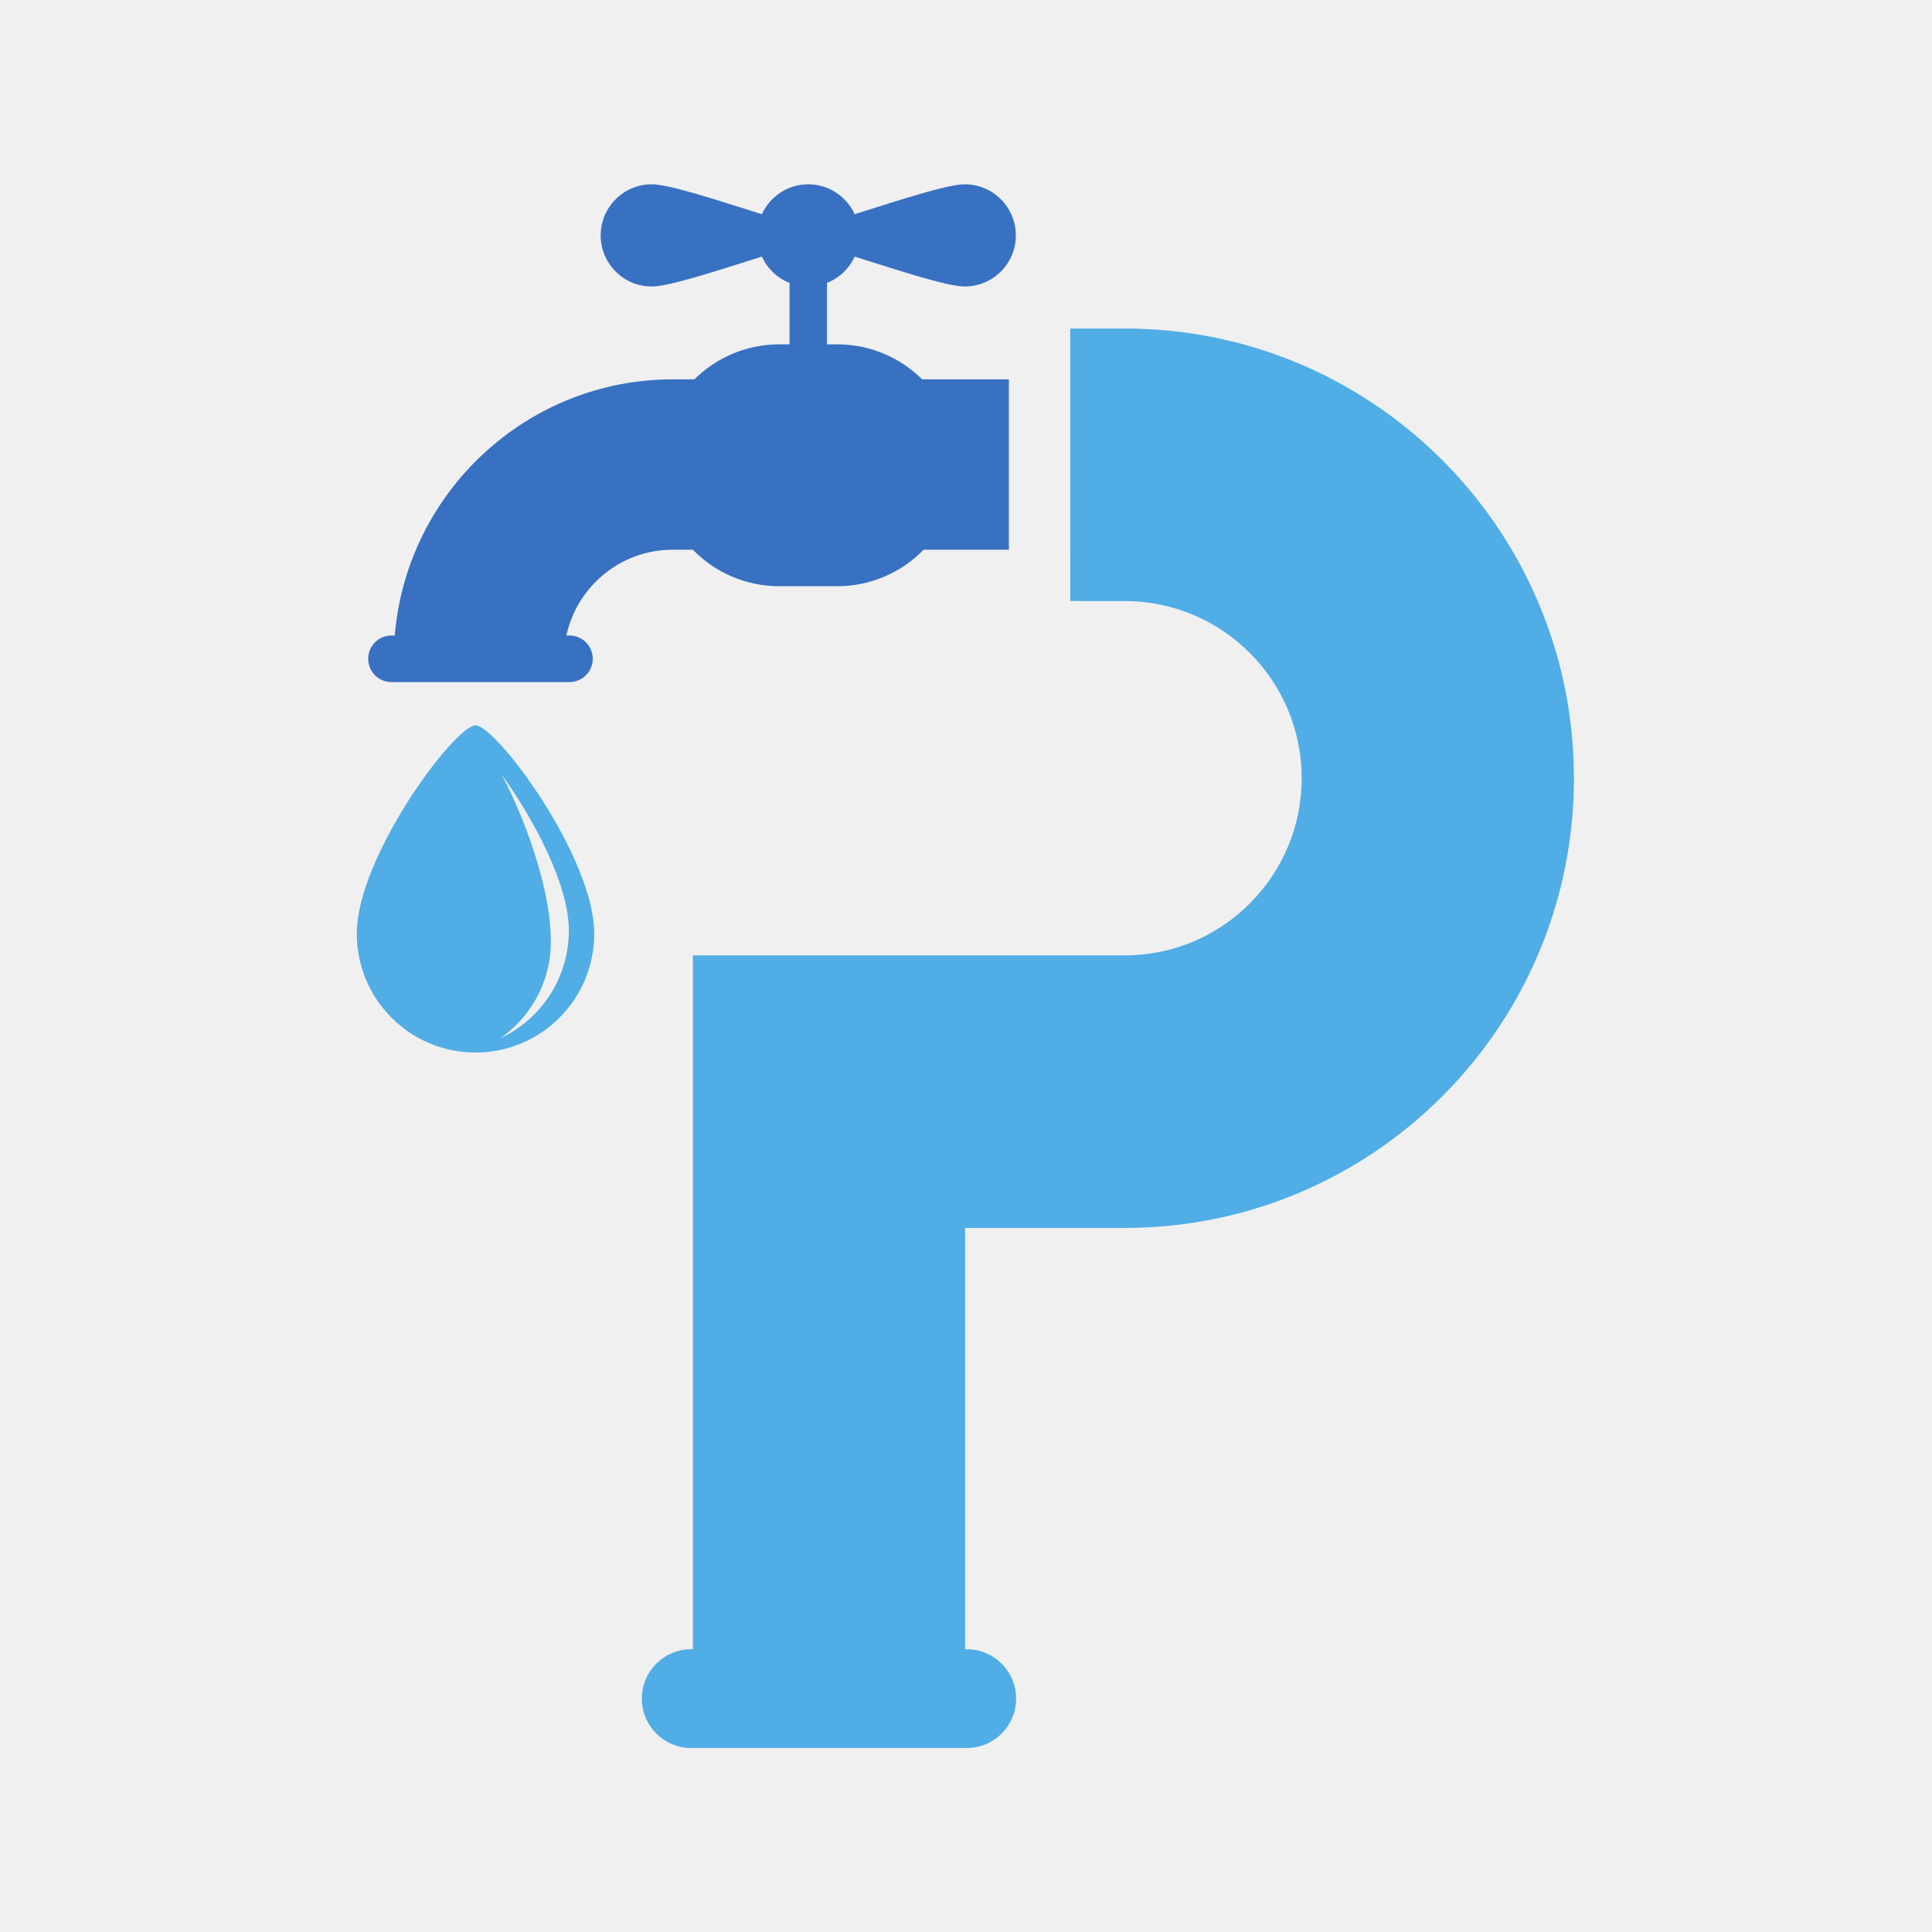
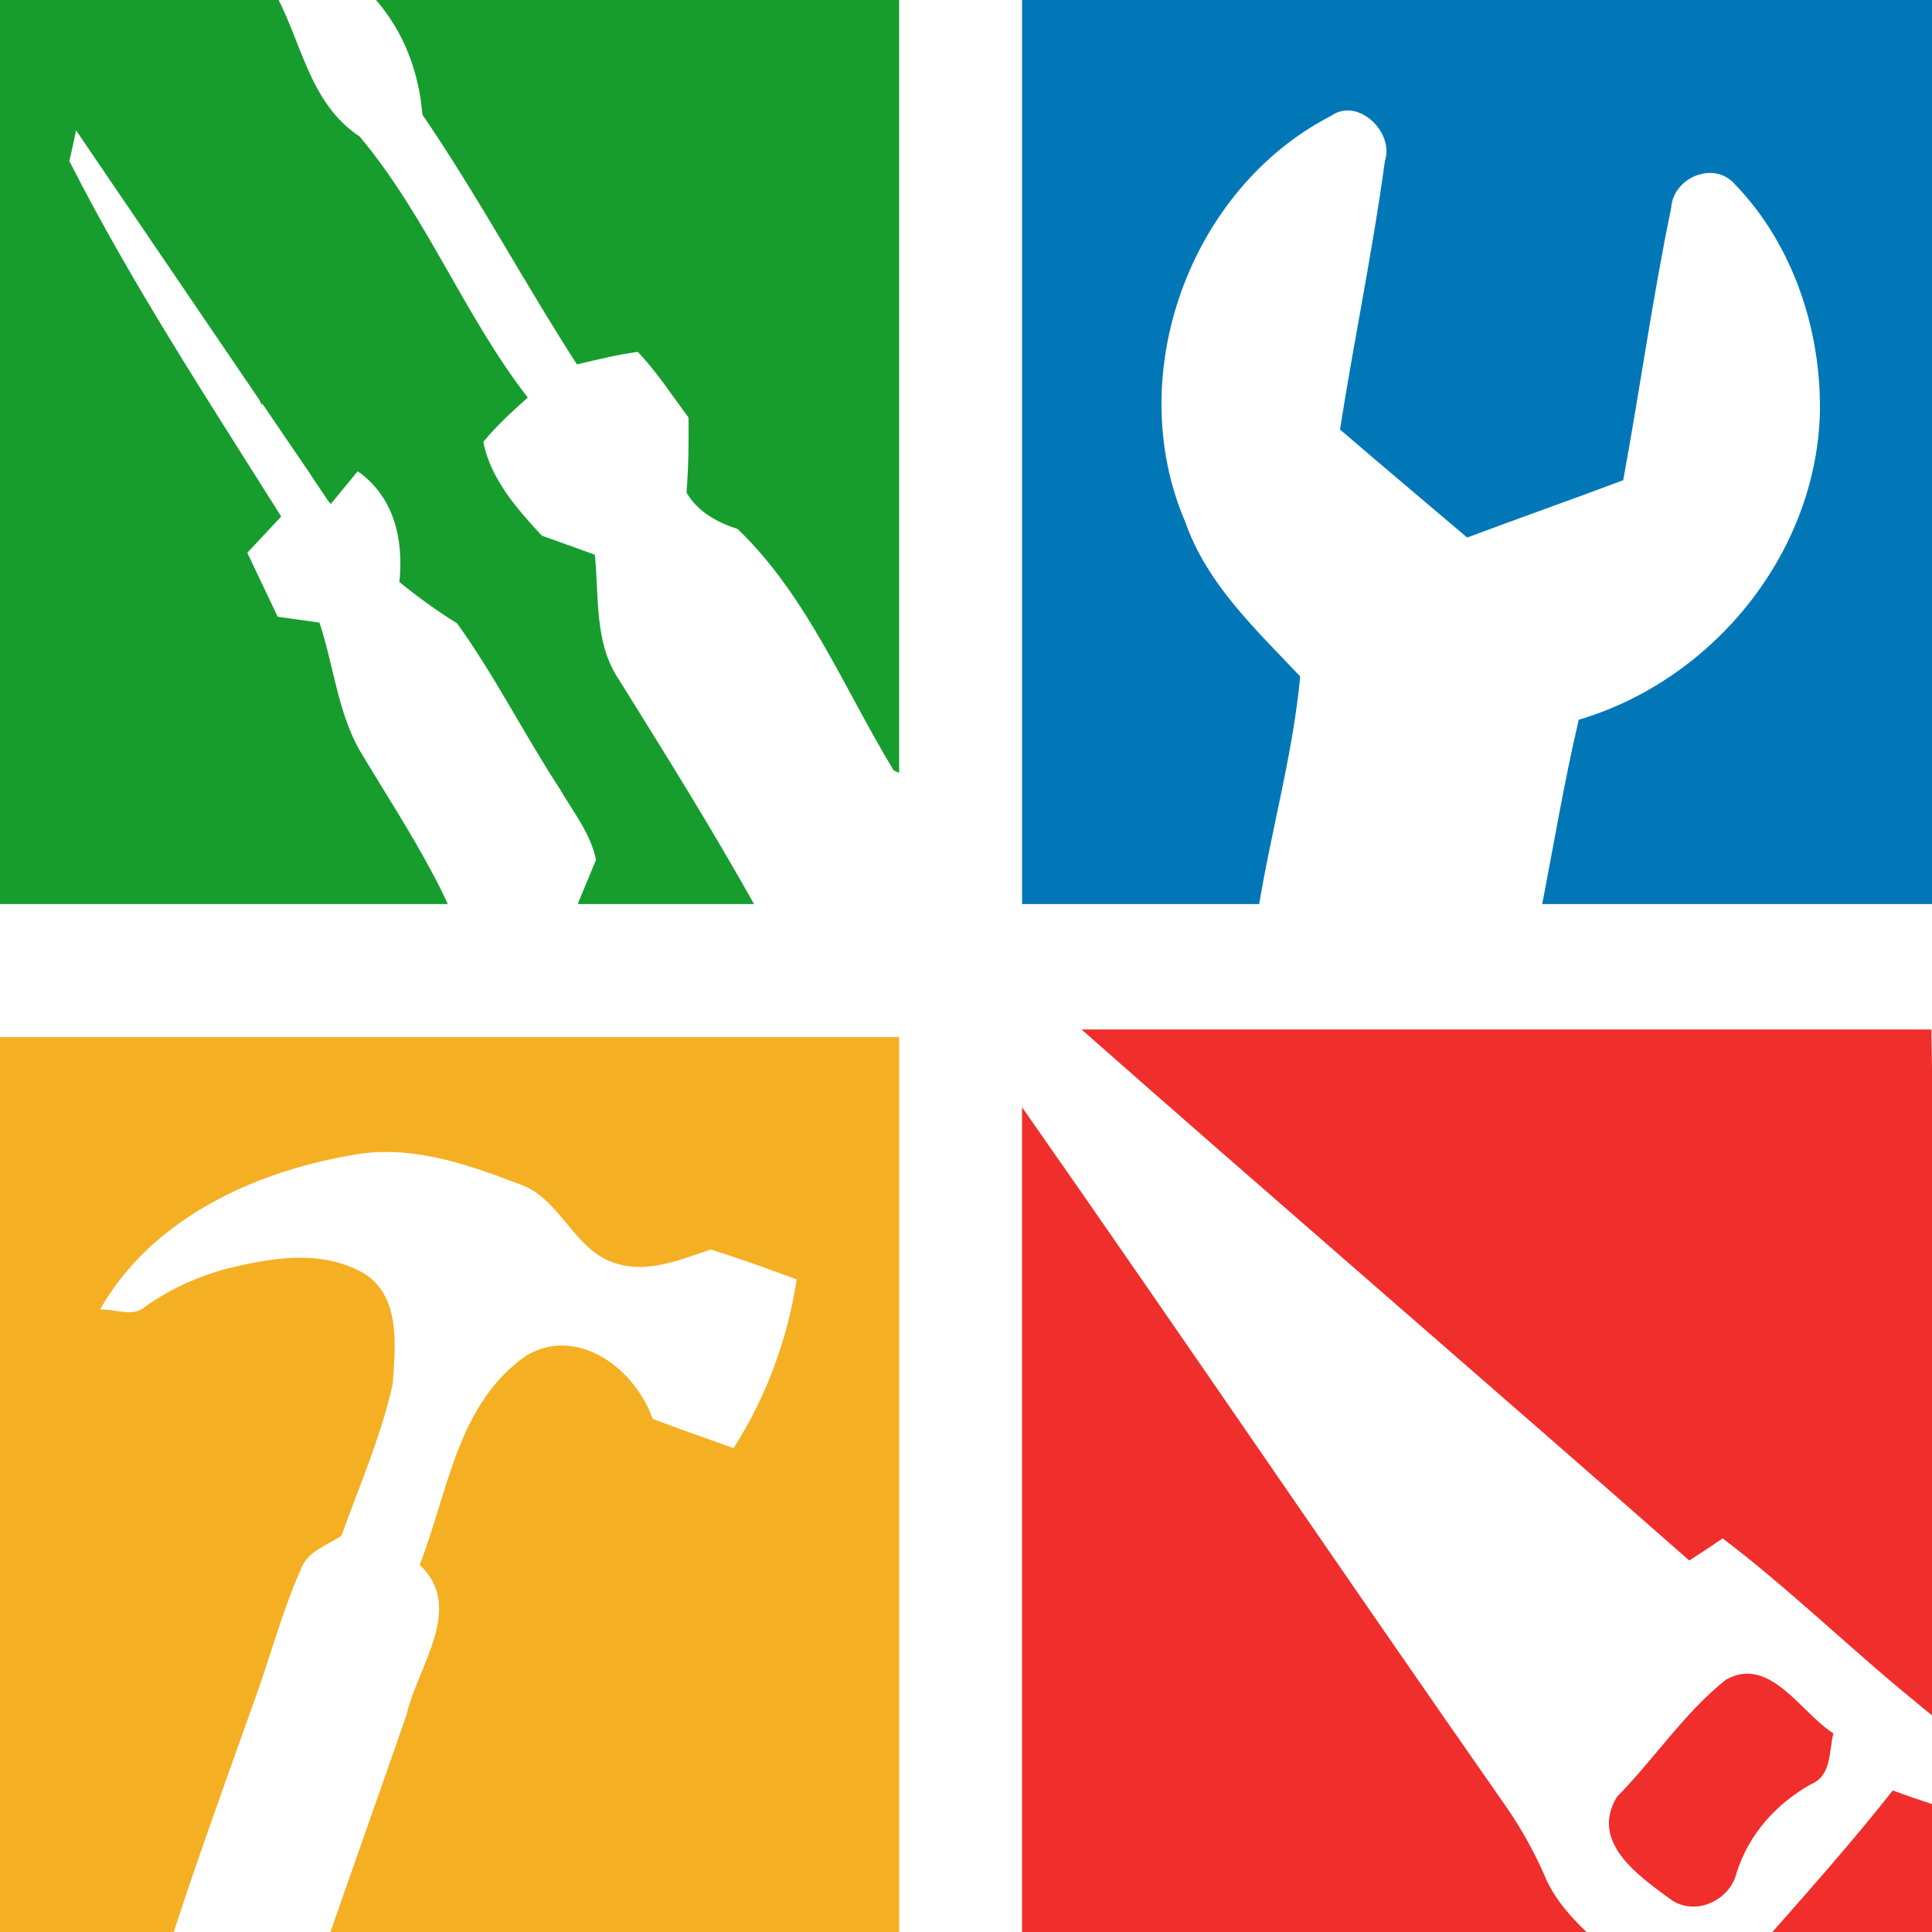
<svg xmlns="http://www.w3.org/2000/svg" width="500" zoomAndPan="magnify" viewBox="0 0 375 375" height="500" preserveAspectRatio="xMidYMid meet" version="1.0">
  <defs>
-     <clipPath id="6131fe1ebe">
-       <path d="M 124 63 L 305.5 63 L 305.5 339.406 L 124 339.406 Z M 124 63 " clip-rule="nonzero" />
+     <clipPath id="da418d1956">
+       <path d="M 0 201.312 L 174.523 201.312 L 174.523 375 L 0 375 Z M 0 201.312 " clip-rule="nonzero" />
    </clipPath>
-     <clipPath id="3209310140">
-       <path d="M 71 35.656 L 198 35.656 L 198 133 L 71 133 Z M 71 35.656 " clip-rule="nonzero" />
+     <clipPath id="c13ffe2593">
+       <path d="M 209 199.824 L 375 199.824 L 375 334 L 209 334 Z M 209 199.824 " clip-rule="nonzero" />
    </clipPath>
-     <clipPath id="2517a21849">
-       <path d="M 69.25 140 L 116 140 L 116 205 L 69.25 205 Z M 69.25 140 " clip-rule="nonzero" />
+     <clipPath id="08876b209e">
+       <path d="M 198.379 214 L 310 214 L 310 375 L 198.379 375 Z M 198.379 214 " clip-rule="nonzero" />
+     </clipPath>
+     <clipPath id="d42f126d39">
+       <path d="M 198.379 0 L 375 0 L 375 175.48 L 198.379 175.48 Z M 198.379 0 " clip-rule="nonzero" />
+     </clipPath>
+     <clipPath id="7725ab40c3">
+       <path d="M 72 0 L 174.523 0 L 174.523 152 L 72 152 Z M 72 0 " clip-rule="nonzero" />
+     </clipPath>
+     <clipPath id="7b2da21a18">
+       <path d="M 0 0 L 147 0 L 147 175.48 L 0 175.48 Z M 0 0 " clip-rule="nonzero" />
    </clipPath>
  </defs>
-   <g clip-path="url(#6131fe1ebe)">
-     <path fill="#51ade5" d="M 240.031 66.492 C 233.09 64.707 225.812 63.766 218.32 63.766 L 207.738 63.766 L 207.742 116.664 L 218.32 116.668 C 227.871 116.664 236.523 120.586 242.754 126.906 C 248.875 133.125 252.66 141.652 252.66 151.051 C 252.66 160.449 248.875 168.98 242.754 175.191 C 236.523 181.516 227.871 185.441 218.32 185.434 L 134.488 185.438 L 134.488 320.113 L 134.156 320.113 C 128.867 320.113 124.578 324.402 124.578 329.699 C 124.578 334.996 128.867 339.289 134.156 339.289 L 187.652 339.289 C 192.941 339.289 197.23 334.996 197.23 329.699 C 197.23 324.402 192.941 320.113 187.652 320.113 L 187.32 320.113 L 187.32 238.34 L 218.32 238.34 C 226.805 238.34 235.004 237.125 242.754 234.859 C 279.008 224.285 305.496 190.77 305.496 151.051 C 305.496 110.34 277.676 76.152 240.031 66.492 " fill-opacity="1" fill-rule="nonzero" />
+   <rect x="-37.5" width="450" fill="#ffffff" y="-37.5" height="450" fill-opacity="1" />
+   <rect x="-37.5" width="450" fill="#ffffff" y="-37.5" height="450" fill-opacity="1" />
+   <g clip-path="url(#da418d1956)">
+     <path fill="#f5af23" d="M 174.973 200.434 C 116.441 200.508 57.836 200.434 -0.691 200.434 L -0.691 278.25 C -0.691 301.797 -0.77 325.418 -0.691 348.965 C -0.691 358.16 -0.691 367.355 -0.691 376.473 C 10.594 376.547 21.957 376.621 33.242 376.473 C 38.176 361.223 43.633 346.199 49.016 331.098 C 52.305 322.203 54.621 313.008 58.512 304.34 C 59.855 300.973 63.594 299.93 66.285 298.059 C 69.797 288.266 73.984 278.773 76.227 268.605 C 76.75 261.207 77.871 251.266 70.246 246.93 C 62.547 242.816 54.098 243.938 45.875 245.809 C 39.523 247.227 33.543 249.844 28.234 253.582 L 28.012 253.73 L 27.938 253.805 C 27.785 253.957 27.562 254.105 27.34 254.18 C 27.188 254.254 27.039 254.328 26.891 254.402 C 24.648 255.227 21.656 254.031 19.414 254.18 C 29.281 236.762 48.941 227.57 67.93 224.281 C 78.992 222.035 90.055 225.699 100.297 229.66 C 108.742 232.129 111.137 242.668 119.508 245.211 C 125.785 247.227 132.141 244.461 137.973 242.52 C 143.578 244.312 149.109 246.258 154.641 248.348 C 152.848 260.012 148.734 271.148 142.383 281.09 C 137.148 279.223 131.84 277.352 126.684 275.41 C 123.32 265.766 112.258 257.246 102.238 263.074 C 88.785 272.27 86.992 289.613 81.457 303.738 C 90.355 312.039 81.012 323.477 78.918 332.82 C 73.836 347.469 68.602 362.121 63.52 376.773 C 100.594 376.848 137.672 376.848 174.676 376.773 C 174.676 351.879 174.598 327.062 174.75 302.172 C 174.898 268.16 174.973 234.297 174.973 200.434 Z M 174.973 200.434 " fill-opacity="1" fill-rule="nonzero" />
  </g>
-   <g clip-path="url(#3209310140)">
-     <path fill="#3871c1" d="M 115.055 127.871 C 115.055 125.375 113.031 123.352 110.539 123.352 L 109.934 123.352 C 112.004 113.828 120.465 106.695 130.598 106.695 L 134.48 106.695 C 138.742 111.07 144.688 113.785 151.27 113.785 L 162.496 113.785 C 169.078 113.785 175.023 111.07 179.285 106.695 L 195.824 106.695 L 195.824 73.629 L 178.988 73.629 C 174.754 69.43 168.93 66.836 162.496 66.836 L 160.516 66.836 L 160.516 54.918 C 162.898 53.973 164.828 52.133 165.891 49.809 C 174.773 52.598 183.855 55.609 187.266 55.609 C 192.734 55.609 197.172 51.172 197.172 45.691 C 197.172 40.211 192.734 35.773 187.266 35.773 C 183.855 35.773 174.773 38.785 165.891 41.574 C 164.324 38.152 160.887 35.773 156.883 35.773 C 152.879 35.773 149.441 38.152 147.879 41.574 C 138.996 38.785 129.91 35.773 126.5 35.773 C 121.031 35.773 116.594 40.211 116.594 45.691 C 116.594 51.172 121.031 55.609 126.5 55.609 C 129.91 55.609 138.996 52.598 147.879 49.809 C 148.938 52.133 150.867 53.973 153.25 54.918 L 153.25 66.836 L 151.27 66.836 C 144.84 66.836 139.016 69.43 134.777 73.629 L 130.598 73.629 C 102.246 73.629 78.93 95.551 76.625 123.352 L 75.977 123.352 C 73.484 123.352 71.465 125.375 71.465 127.871 C 71.465 130.367 73.484 132.391 75.977 132.391 L 110.539 132.391 C 113.031 132.391 115.055 130.367 115.055 127.871 " fill-opacity="1" fill-rule="nonzero" />
+   <g clip-path="url(#c13ffe2593)">
+     <path fill="#f02e2c" d="M 374.859 199.246 C 358.047 198.492 341.16 199.246 324.352 198.867 C 285.902 199.172 247.457 198.793 209.012 199.02 C 248.512 233.848 288.391 268.148 327.895 302.898 C 330.078 301.465 332.266 300.035 334.375 298.602 C 346.59 307.875 357.672 318.578 369.43 328.379 C 370.41 329.133 372.371 330.793 373.352 331.621 L 375.234 333.129 C 375.008 288.5 375.762 243.797 374.859 199.246 Z M 374.859 199.246 " fill-opacity="1" fill-rule="nonzero" />
  </g>
-   <g clip-path="url(#2517a21849)">
-     <path fill="#51ade5" d="M 97.117 201.527 C 101.828 198.23 105.32 193.188 106.523 187.102 C 108.531 176.938 102.527 159.996 97.355 150.32 C 103.664 159.09 110.414 171.73 110.414 180.617 C 110.414 189.871 104.973 197.852 97.117 201.527 Z M 92.297 140.797 C 88.293 140.797 69.254 166.305 69.254 181.223 C 69.254 193.969 79.57 204.297 92.297 204.297 C 105.023 204.297 115.34 193.969 115.34 181.223 C 115.34 166.305 96.301 140.797 92.297 140.797 " fill-opacity="1" fill-rule="nonzero" />
+   <g clip-path="url(#08876b209e)">
+     <path fill="#f02e2c" d="M 299.699 363.809 C 297.438 358.684 294.648 353.859 291.406 349.336 C 260.121 304.559 229.516 259.402 198.23 214.699 C 198.082 268.902 198.008 323.027 198.23 377.227 C 235.32 375.945 272.562 376.852 309.727 376.699 C 305.656 372.93 301.734 368.938 299.699 363.809 Z M 299.699 363.809 " fill-opacity="1" fill-rule="nonzero" />
+   </g>
+   <path fill="#f02e2c" d="M 351.488 346.32 C 355.559 344.66 354.957 339.988 355.859 336.445 C 349.527 332.449 343.496 321.219 334.98 326.043 C 326.914 332.449 321.109 341.422 313.871 348.734 C 308.52 357.477 317.941 364.035 324.125 368.559 C 328.797 372.102 335.809 369.012 337.09 363.434 C 339.504 355.969 344.703 350.164 351.488 346.32 Z M 351.488 346.32 " fill-opacity="1" fill-rule="nonzero" />
+   <path fill="#f02e2c" d="M 367.395 347.527 C 359.48 357.551 350.961 367.125 342.52 376.699 C 353.449 376.473 364.305 376.551 375.234 376.625 C 375.16 367.879 375.16 359.059 375.234 350.242 C 372.672 349.41 370.035 348.508 367.395 347.527 Z M 367.395 347.527 " fill-opacity="1" fill-rule="nonzero" />
+   <g clip-path="url(#d42f126d39)">
+     <path fill="#0177b8" d="M 244.191 176.805 C 246.613 161.582 250.93 146.668 252.367 131.297 C 243.812 122.211 234.273 113.426 230.031 101.238 C 217.84 72.844 230.863 36.648 258.352 22.492 C 263.574 18.781 270.691 25.672 268.801 31.273 C 266.453 48.688 262.816 65.953 260.094 83.367 C 268.27 90.41 276.598 97.375 284.777 104.34 C 294.848 100.555 304.992 96.996 315.062 93.211 C 318.32 75.57 320.742 57.852 324.375 40.359 C 324.754 34.453 332.629 31.121 336.719 35.742 C 348.152 47.555 353.68 64.516 353.223 80.793 C 352.164 107.898 332.25 132.055 306.43 139.703 C 303.555 151.969 301.508 164.387 299.086 176.805 C 324.754 176.805 350.422 176.426 376.016 177.105 C 375.938 167.34 376.016 157.645 376.016 147.879 C 376.016 121.074 375.938 94.27 376.016 67.391 C 376.09 44.375 376.016 21.355 376.016 -1.664 C 316.727 -1.586 257.441 -1.586 198.156 -1.512 C 198.156 57.926 198.078 117.441 198.156 176.879 C 213.527 176.805 228.82 176.805 244.191 176.805 Z M 244.191 176.805 " fill-opacity="1" fill-rule="nonzero" />
+   </g>
+   <g clip-path="url(#7725ab40c3)">
+     <path fill="#179d2e" d="M 111.977 70.723 C 115.914 69.816 119.777 68.832 123.789 68.301 C 127.5 72.16 130.375 76.703 133.633 81.02 C 133.707 85.867 133.633 90.711 133.254 95.633 C 135.449 99.344 139.16 101.387 143.172 102.676 C 156.727 115.699 163.844 133.719 173.461 149.543 C 174.367 149.922 176.109 150.68 177.02 151.133 C 176.488 100.707 176.867 50.355 176.793 -0.074 C 142.188 -0.074 107.586 -0.223 72.984 0.004 C 78.434 6.289 81.312 14.012 81.992 22.266 C 92.668 37.863 101.68 54.746 111.977 70.723 Z M 111.977 70.723 " fill-opacity="1" fill-rule="nonzero" />
+   </g>
+   <g clip-path="url(#7b2da21a18)">
+     <path fill="#179d2e" d="M 86.992 175.668 C 86.082 173.621 85.098 171.652 84.039 169.684 C 79.645 161.355 74.422 153.406 69.652 145.379 C 65.488 137.809 64.73 129.023 62.004 120.848 C 59.277 120.469 56.551 120.09 53.902 119.711 C 51.934 115.547 49.965 111.457 47.996 107.293 C 50.191 104.945 52.387 102.602 54.582 100.254 C 40.348 77.613 25.586 55.125 13.469 31.273 C 13.922 29.23 14.379 27.262 14.758 25.293 L 50.344 77.613 C 50.496 77.992 50.645 78.293 50.875 78.672 C 50.875 78.598 50.875 78.445 50.875 78.293 L 60.262 92.074 C 60.488 92.453 60.715 92.758 60.945 93.137 L 63.746 97.301 L 63.746 97.223 C 63.898 97.453 64.047 97.68 64.199 97.828 C 65.488 96.238 68.137 93.059 69.426 91.469 C 76.543 96.469 78.359 104.719 77.527 112.973 C 81.086 115.852 84.793 118.578 88.73 121 C 96.078 131.223 101.754 142.578 108.645 153.102 C 111.219 157.57 114.629 161.734 115.688 166.883 C 115.082 168.324 114.172 170.52 113.34 172.562 C 112.809 173.773 112.355 174.91 112.055 175.742 C 111.977 175.82 111.977 175.969 111.977 176.047 C 123.484 175.742 134.996 175.895 146.504 175.742 C 138.176 160.828 129.09 146.289 120.078 131.828 C 115.309 124.711 116.293 115.773 115.461 107.672 C 112.055 106.461 108.57 105.176 105.164 103.965 C 100.316 98.738 95.242 92.984 93.805 85.789 C 96.379 82.609 99.41 79.887 102.438 77.16 C 90.094 61.258 82.75 41.875 69.805 26.504 C 59.656 19.766 58.52 7.348 52.844 -2.27 C 35.199 -1.586 17.48 -2.043 -0.16 -1.965 L -0.539 -1.586 L -0.539 153.102 L -0.691 175.668 Z M 86.992 175.668 " fill-opacity="1" fill-rule="nonzero" />
  </g>
</svg>
